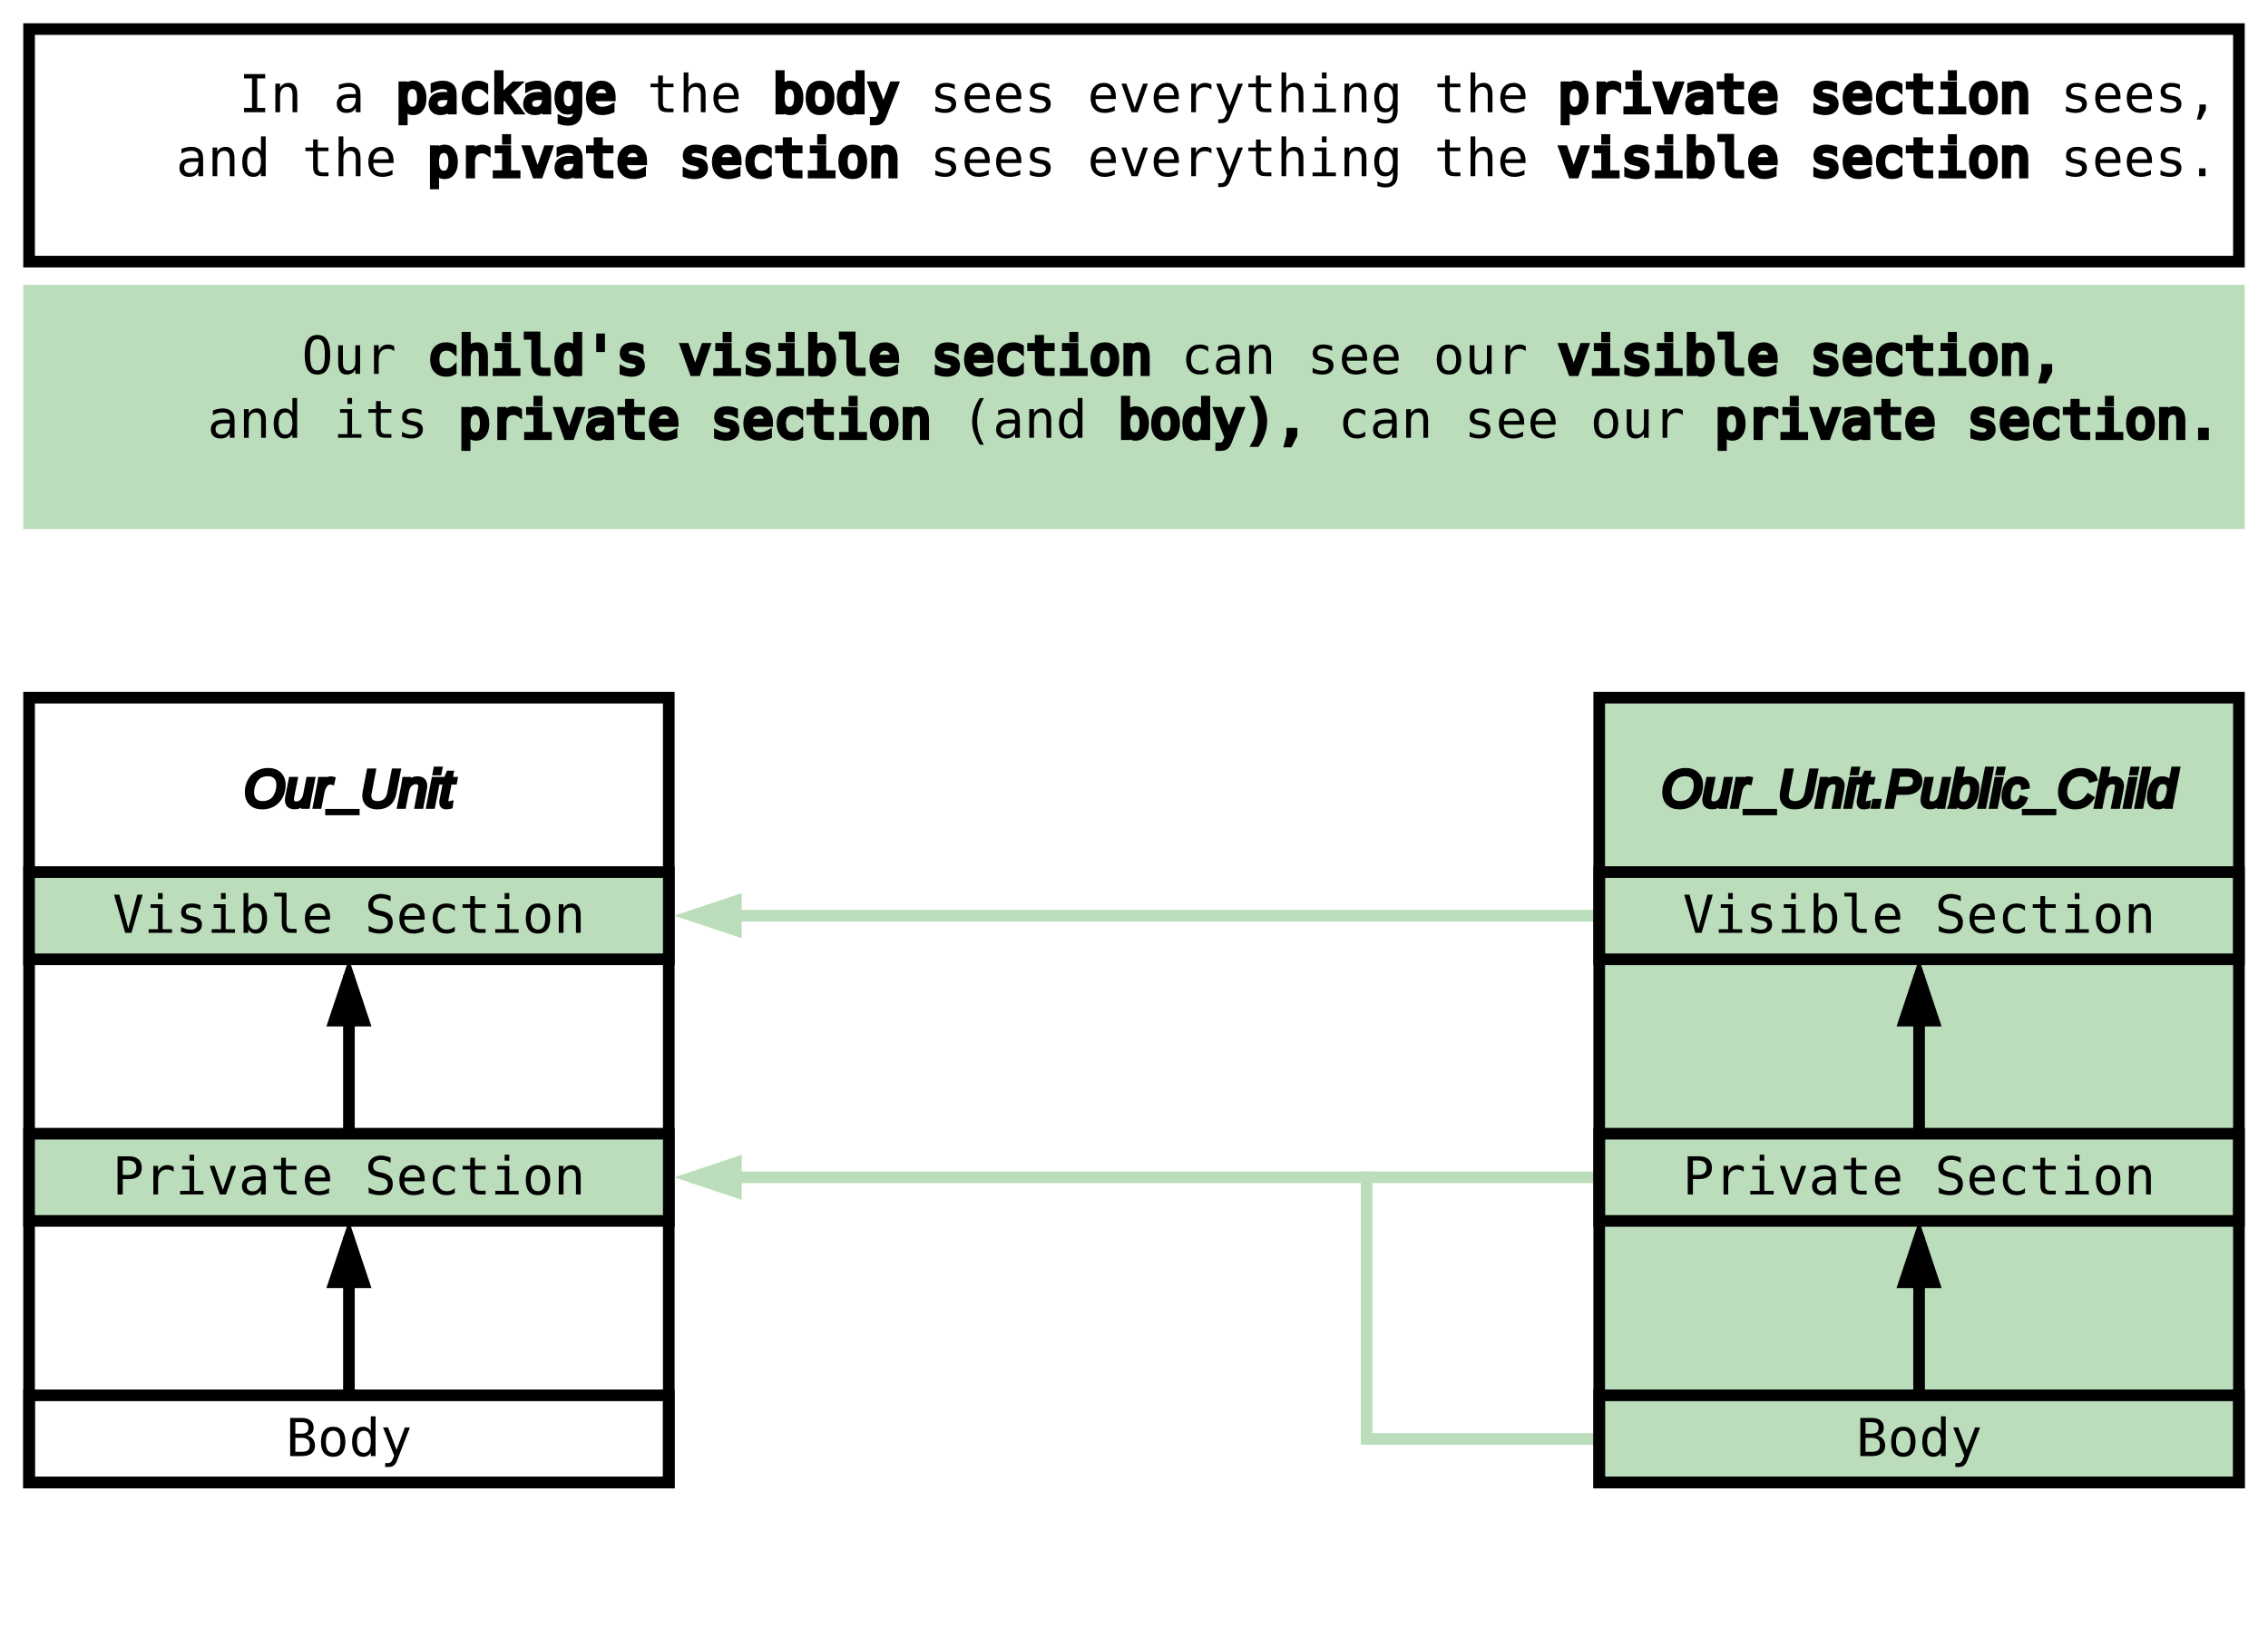
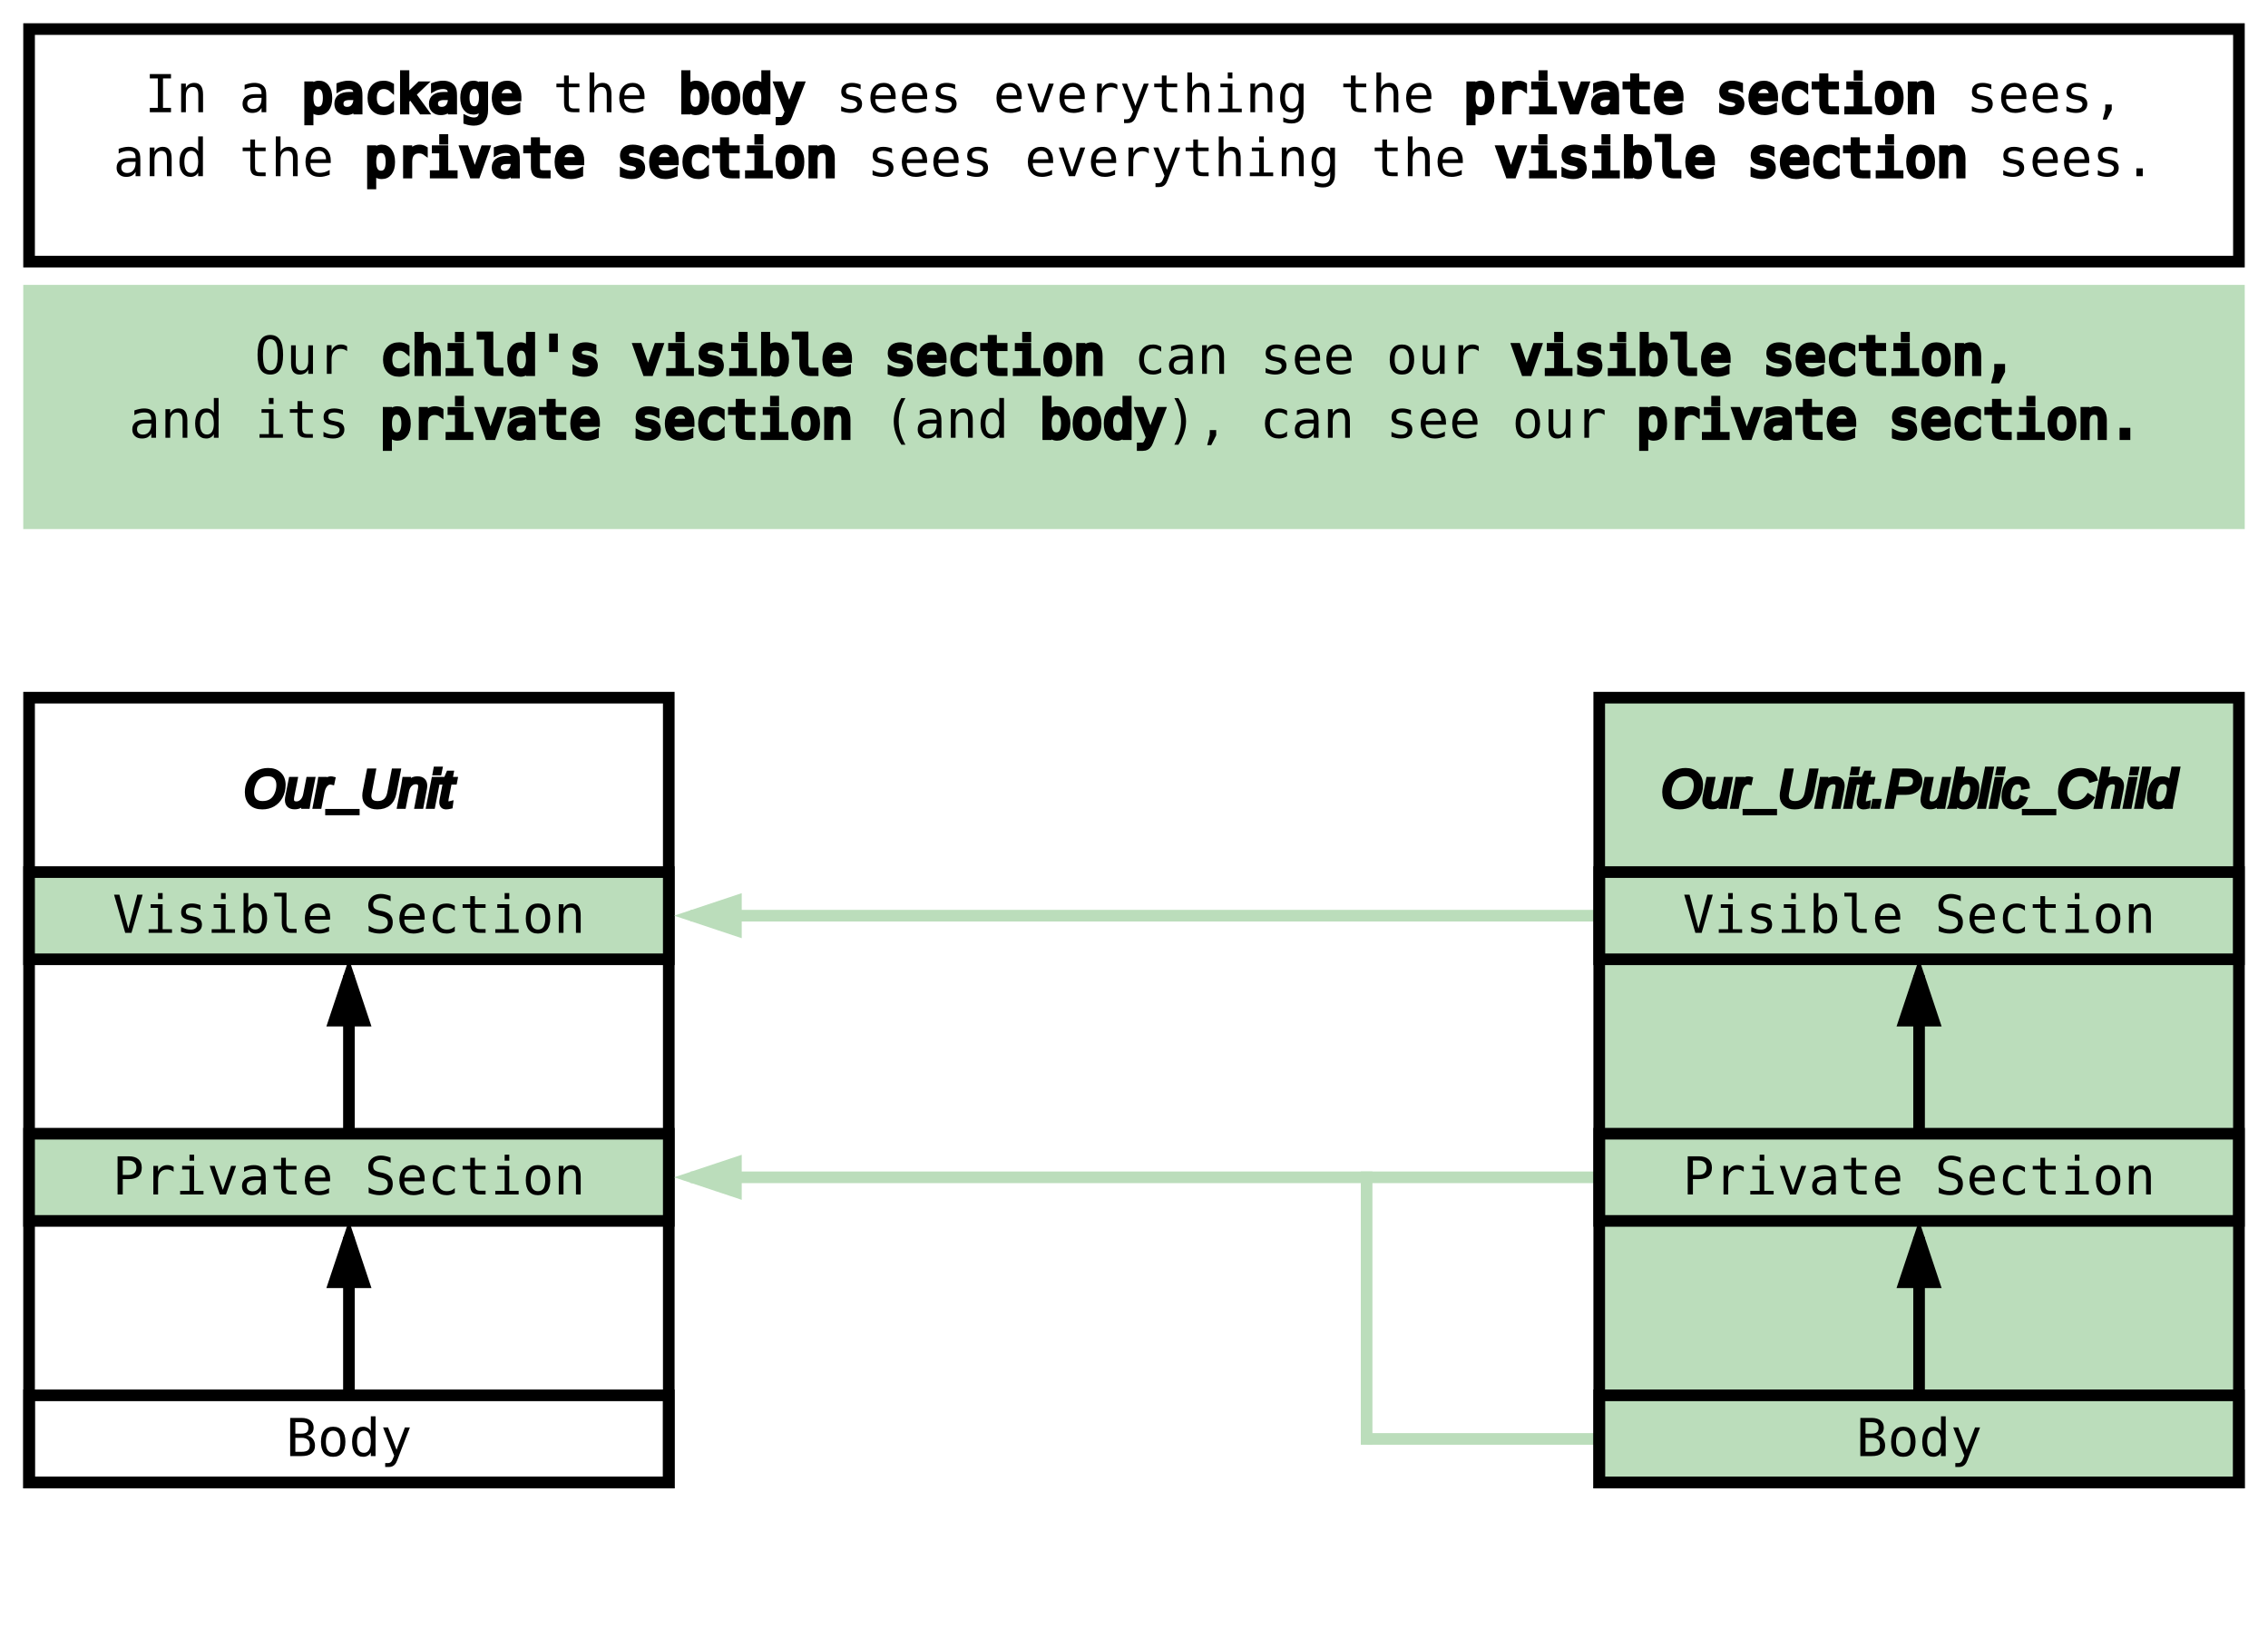
<svg xmlns="http://www.w3.org/2000/svg" baseProfile="full" version="1.1" height="280" width="390">
  <rect fill="none" stroke="#000000" stroke-width="2" height="40" width="380" x="5" y="5" />
-   <text xml:space="preserve" fill="#000000" stroke="none" text-align="left" font-size="9px" font-family="Monospace" font-weight="normal" x="41.075" y="19.3">
-     <tspan x="41.075" y="19.3" style="fill:#000000">In a</tspan>
-     <tspan x="68.079" y="19.3" style="fill:#000000;stroke:#000000;stroke-width:0.75">package</tspan>
-     <tspan x="111.286" y="19.3" style="fill:#000000">the</tspan>
-     <tspan x="132.89" y="19.3" style="fill:#000000;stroke:#000000;stroke-width:0.75">body</tspan>
-     <tspan x="159.894" y="19.3" style="fill:#000000">sees everything the</tspan>
-     <tspan x="267.912" y="19.3" style="fill:#000000;stroke:#000000;stroke-width:0.75">private section</tspan>
-     <tspan x="354.326" y="19.3" style="fill:#000000">sees,</tspan>
+   <text xml:space="preserve" fill="#000000" stroke="none" text-align="left" font-size="9px" font-family="Monospace" font-weight="normal" x="24.872" y="19.3">
+     <tspan x="24.872" y="19.3" style="fill:#000000">In a </tspan>
+     <tspan x="51.877" y="19.3" style="fill:#000000;stroke:#000000;stroke-width:0.75">package</tspan>
+     <tspan x="89.683" y="19.3" style="fill:#000000"> the </tspan>
+     <tspan x="116.687" y="19.3" style="fill:#000000;stroke:#000000;stroke-width:0.75">body</tspan>
+     <tspan x="138.291" y="19.3" style="fill:#000000"> sees everything the </tspan>
+     <tspan x="251.709" y="19.3" style="fill:#000000;stroke:#000000;stroke-width:0.75">private section</tspan>
+     <tspan x="332.722" y="19.3" style="fill:#000000"> sees,</tspan>
  </text>
-   <text xml:space="preserve" fill="#000000" stroke="none" text-align="left" font-size="9px" font-family="Monospace" font-weight="normal" x="30.273" y="30.3">
-     <tspan x="30.273" y="30.3" style="fill:#000000">and the</tspan>
-     <tspan x="73.48" y="30.3" style="fill:#000000;stroke:#000000;stroke-width:0.75">private section</tspan>
-     <tspan x="159.894" y="30.3" style="fill:#000000">sees everything the</tspan>
-     <tspan x="267.912" y="30.3" style="fill:#000000;stroke:#000000;stroke-width:0.75">visible section</tspan>
-     <tspan x="354.326" y="30.3" style="fill:#000000">sees.</tspan>
+   <text xml:space="preserve" fill="#000000" stroke="none" text-align="left" font-size="9px" font-family="Monospace" font-weight="normal" x="19.471" y="30.3">
+     <tspan x="19.471" y="30.3" style="fill:#000000">and the </tspan>
+     <tspan x="62.678" y="30.3" style="fill:#000000;stroke:#000000;stroke-width:0.75">private section</tspan>
+     <tspan x="143.692" y="30.3" style="fill:#000000"> sees everything the </tspan>
+     <tspan x="257.11" y="30.3" style="fill:#000000;stroke:#000000;stroke-width:0.75">visible section</tspan>
+     <tspan x="338.123" y="30.3" style="fill:#000000"> sees.</tspan>
  </text>
  <rect fill="#bbddbb" stroke="#bbddbb" stroke-width="2" height="40" width="380" x="5" y="50" />
-   <text xml:space="preserve" fill="#000000" stroke="none" text-align="left" font-size="9px" font-family="Monospace" font-weight="normal" x="51.877" y="64.3">
-     <tspan x="51.877" y="64.3" style="fill:#000000">Our</tspan>
-     <tspan x="73.48" y="64.3" style="fill:#000000;stroke:#000000;stroke-width:0.75">child's visible section</tspan>
-     <tspan x="203.101" y="64.3" style="fill:#000000">can see our</tspan>
-     <tspan x="267.912" y="64.3" style="fill:#000000;stroke:#000000;stroke-width:0.75">visible section,</tspan>
+   <text xml:space="preserve" fill="#000000" stroke="none" text-align="left" font-size="9px" font-family="Monospace" font-weight="normal" x="43.775" y="64.3">
+     <tspan x="43.775" y="64.3" style="fill:#000000">Our </tspan>
+     <tspan x="65.379" y="64.3" style="fill:#000000;stroke:#000000;stroke-width:0.75">child's visible section</tspan>
+     <tspan x="189.599" y="64.3" style="fill:#000000"> can see our </tspan>
+     <tspan x="259.811" y="64.3" style="fill:#000000;stroke:#000000;stroke-width:0.75">visible section,</tspan>
  </text>
-   <text xml:space="preserve" fill="#000000" stroke="none" text-align="left" font-size="9px" font-family="Monospace" font-weight="normal" x="35.674" y="75.3">
-     <tspan x="35.674" y="75.3" style="fill:#000000">and its</tspan>
-     <tspan x="78.881" y="75.3" style="fill:#000000;stroke:#000000;stroke-width:0.75">private section</tspan>
-     <tspan x="165.295" y="75.3" style="fill:#000000">(and</tspan>
-     <tspan x="192.3" y="75.3" style="fill:#000000;stroke:#000000;stroke-width:0.75">body),</tspan>
-     <tspan x="230.106" y="75.3" style="fill:#000000">can see our</tspan>
-     <tspan x="294.916" y="75.3" style="fill:#000000;stroke:#000000;stroke-width:0.75">private section.</tspan>
+   <text xml:space="preserve" fill="#000000" stroke="none" text-align="left" font-size="9px" font-family="Monospace" font-weight="normal" x="22.172" y="75.3">
+     <tspan x="22.172" y="75.3" style="fill:#000000">and its </tspan>
+     <tspan x="65.379" y="75.3" style="fill:#000000;stroke:#000000;stroke-width:0.75">private section</tspan>
+     <tspan x="146.392" y="75.3" style="fill:#000000"> (and </tspan>
+     <tspan x="178.797" y="75.3" style="fill:#000000;stroke:#000000;stroke-width:0.75">body</tspan>
+     <tspan x="200.401" y="75.3" style="fill:#000000">), can see our </tspan>
+     <tspan x="281.414" y="75.3" style="fill:#000000;stroke:#000000;stroke-width:0.75">private section.</tspan>
  </text>
  <rect fill="none" stroke="#000000" stroke-width="2" height="135" width="110" x="5" y="120" />
  <text xml:space="preserve" fill="#000000" stroke="#000000" stroke-width="0.75" text-align="center" font-size="9px" font-family="arial" font-weight="normal" font-style="italic" text-anchor="middle" x="60.0" y="138.75">Our_Unit</text>
  <rect fill="#bbddbb" stroke="#000000" stroke-width="2" height="15" width="110" x="5" y="150" />
  <text xml:space="preserve" fill="#000000" stroke="none" text-align="left" font-size="9px" font-family="Monospace" font-weight="normal" text-anchor="middle" x="60.0" y="160.45">Visible Section</text>
  <polygon fill="#000000" stroke="#000000" stroke-width="1" transform="rotate(45, 60.0, 166.5)" points="60.0,166.5 64.5,175.5 69.0,171.0 " />
  <line fill="none" stroke="#000000" stroke-width="2" x1="60.0" y1="167.75" x2="60.0" y2="195.75" />
  <rect fill="#bbddbb" stroke="#000000" stroke-width="2" height="15" width="110" x="5" y="195" />
  <text xml:space="preserve" fill="#000000" stroke="none" text-align="left" font-size="9px" font-family="Monospace" font-weight="normal" text-anchor="middle" x="60.0" y="205.45">Private Section</text>
  <polygon fill="#000000" stroke="#000000" stroke-width="1" transform="rotate(45, 60.0, 211.5)" points="60.0,211.5 64.5,220.5 69.0,216.0 " />
  <line fill="none" stroke="#000000" stroke-width="2" x1="60.0" y1="212.75" x2="60.0" y2="240.75" />
  <rect fill="none" stroke="#000000" stroke-width="2" height="15" width="110" x="5" y="240" />
  <text xml:space="preserve" fill="#000000" stroke="none" text-align="left" font-size="9px" font-family="Monospace" font-weight="normal" text-anchor="middle" x="60.0" y="250.45">Body</text>
  <line fill="none" stroke="#bbddbb" stroke-width="2" x1="118.75" y1="157.5" x2="275" y2="157.5" />
  <polygon fill="#bbddbb" stroke="#bbddbb" stroke-width="1" transform="rotate(-45, 117.5, 157.5)" points="117.5,157.5 122.0,166.5 126.5,162.0 " />
  <line fill="none" stroke="#bbddbb" stroke-width="2" x1="118.75" y1="202.5" x2="275" y2="202.5" />
  <polygon fill="#bbddbb" stroke="#bbddbb" stroke-width="1" transform="rotate(-45, 117.5, 202.5)" points="117.5,202.5 122.0,211.5 126.5,207.0 " />
  <line fill="none" stroke="#bbddbb" stroke-width="2" x1="235.0" y1="247.5" x2="275" y2="247.5" />
  <line fill="none" stroke="#bbddbb" stroke-width="2" x1="235.0" y1="201.5" x2="235.0" y2="248.5" />
  <rect fill="#bbddbb" stroke="#000000" stroke-width="2" height="135" width="110" x="275" y="120" />
  <text xml:space="preserve" fill="#000000" stroke="#000000" stroke-width="0.75" text-align="center" font-size="9px" font-family="arial" font-weight="normal" font-style="italic" text-anchor="middle" x="330.0" y="138.75">Our_Unit.Public_Child</text>
  <rect fill="none" stroke="#000000" stroke-width="2" height="15" width="110" x="275" y="150" />
  <text xml:space="preserve" fill="#000000" stroke="none" text-align="left" font-size="9px" font-family="Monospace" font-weight="normal" text-anchor="middle" x="330.0" y="160.45">Visible Section</text>
  <polygon fill="#000000" stroke="#000000" stroke-width="1" transform="rotate(45, 330.0, 166.5)" points="330.0,166.5 334.5,175.5 339.0,171.0 " />
  <line fill="none" stroke="#000000" stroke-width="2" x1="330.0" y1="167.75" x2="330.0" y2="195.75" />
  <rect fill="none" stroke="#000000" stroke-width="2" height="15" width="110" x="275" y="195" />
  <text xml:space="preserve" fill="#000000" stroke="none" text-align="left" font-size="9px" font-family="Monospace" font-weight="normal" text-anchor="middle" x="330.0" y="205.45">Private Section</text>
  <polygon fill="#000000" stroke="#000000" stroke-width="1" transform="rotate(45, 330.0, 211.5)" points="330.0,211.5 334.5,220.5 339.0,216.0 " />
  <line fill="none" stroke="#000000" stroke-width="2" x1="330.0" y1="212.75" x2="330.0" y2="240.75" />
  <rect fill="none" stroke="#000000" stroke-width="2" height="15" width="110" x="275" y="240" />
  <text xml:space="preserve" fill="#000000" stroke="none" text-align="left" font-size="9px" font-family="Monospace" font-weight="normal" text-anchor="middle" x="330.0" y="250.45">Body</text>
</svg>
